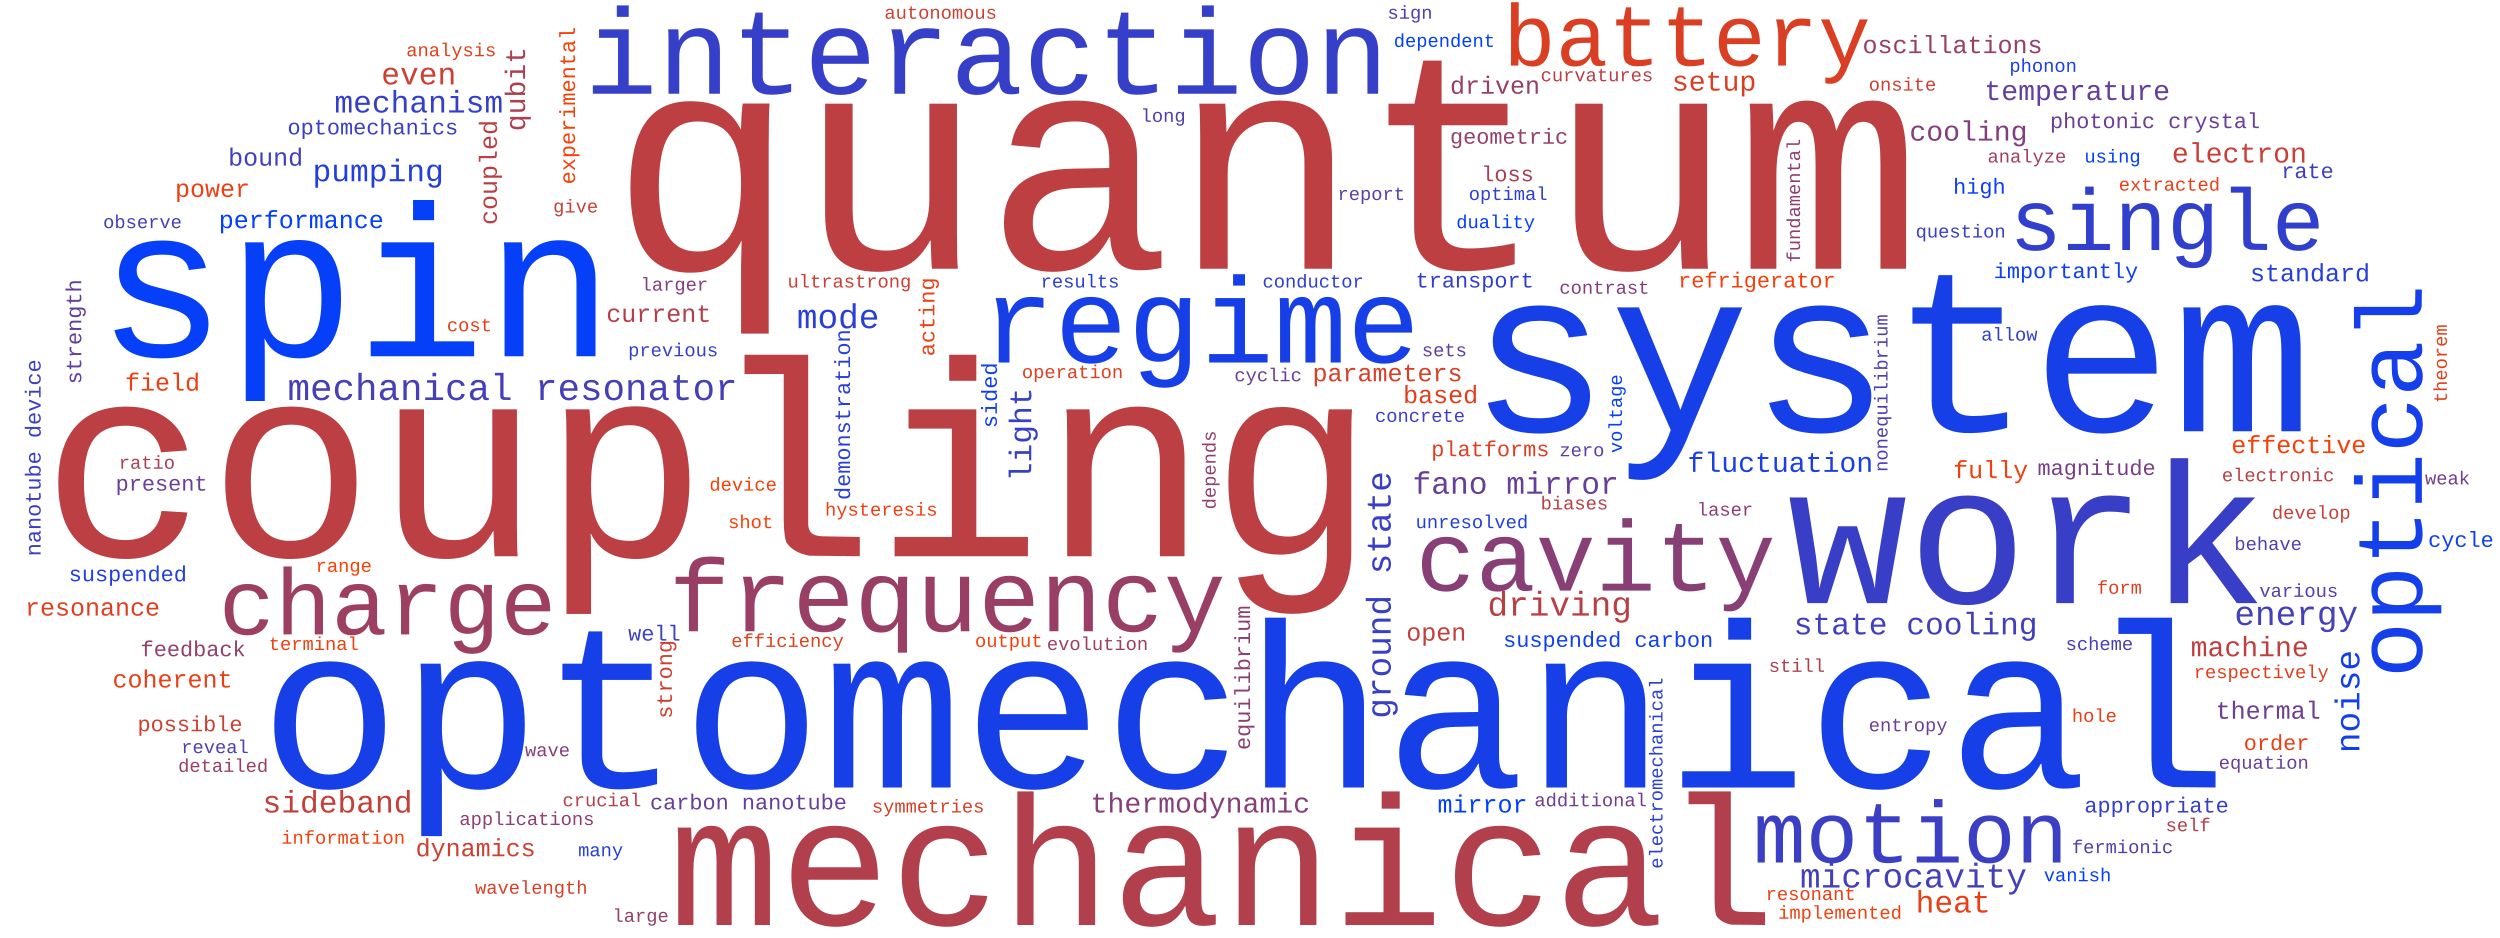
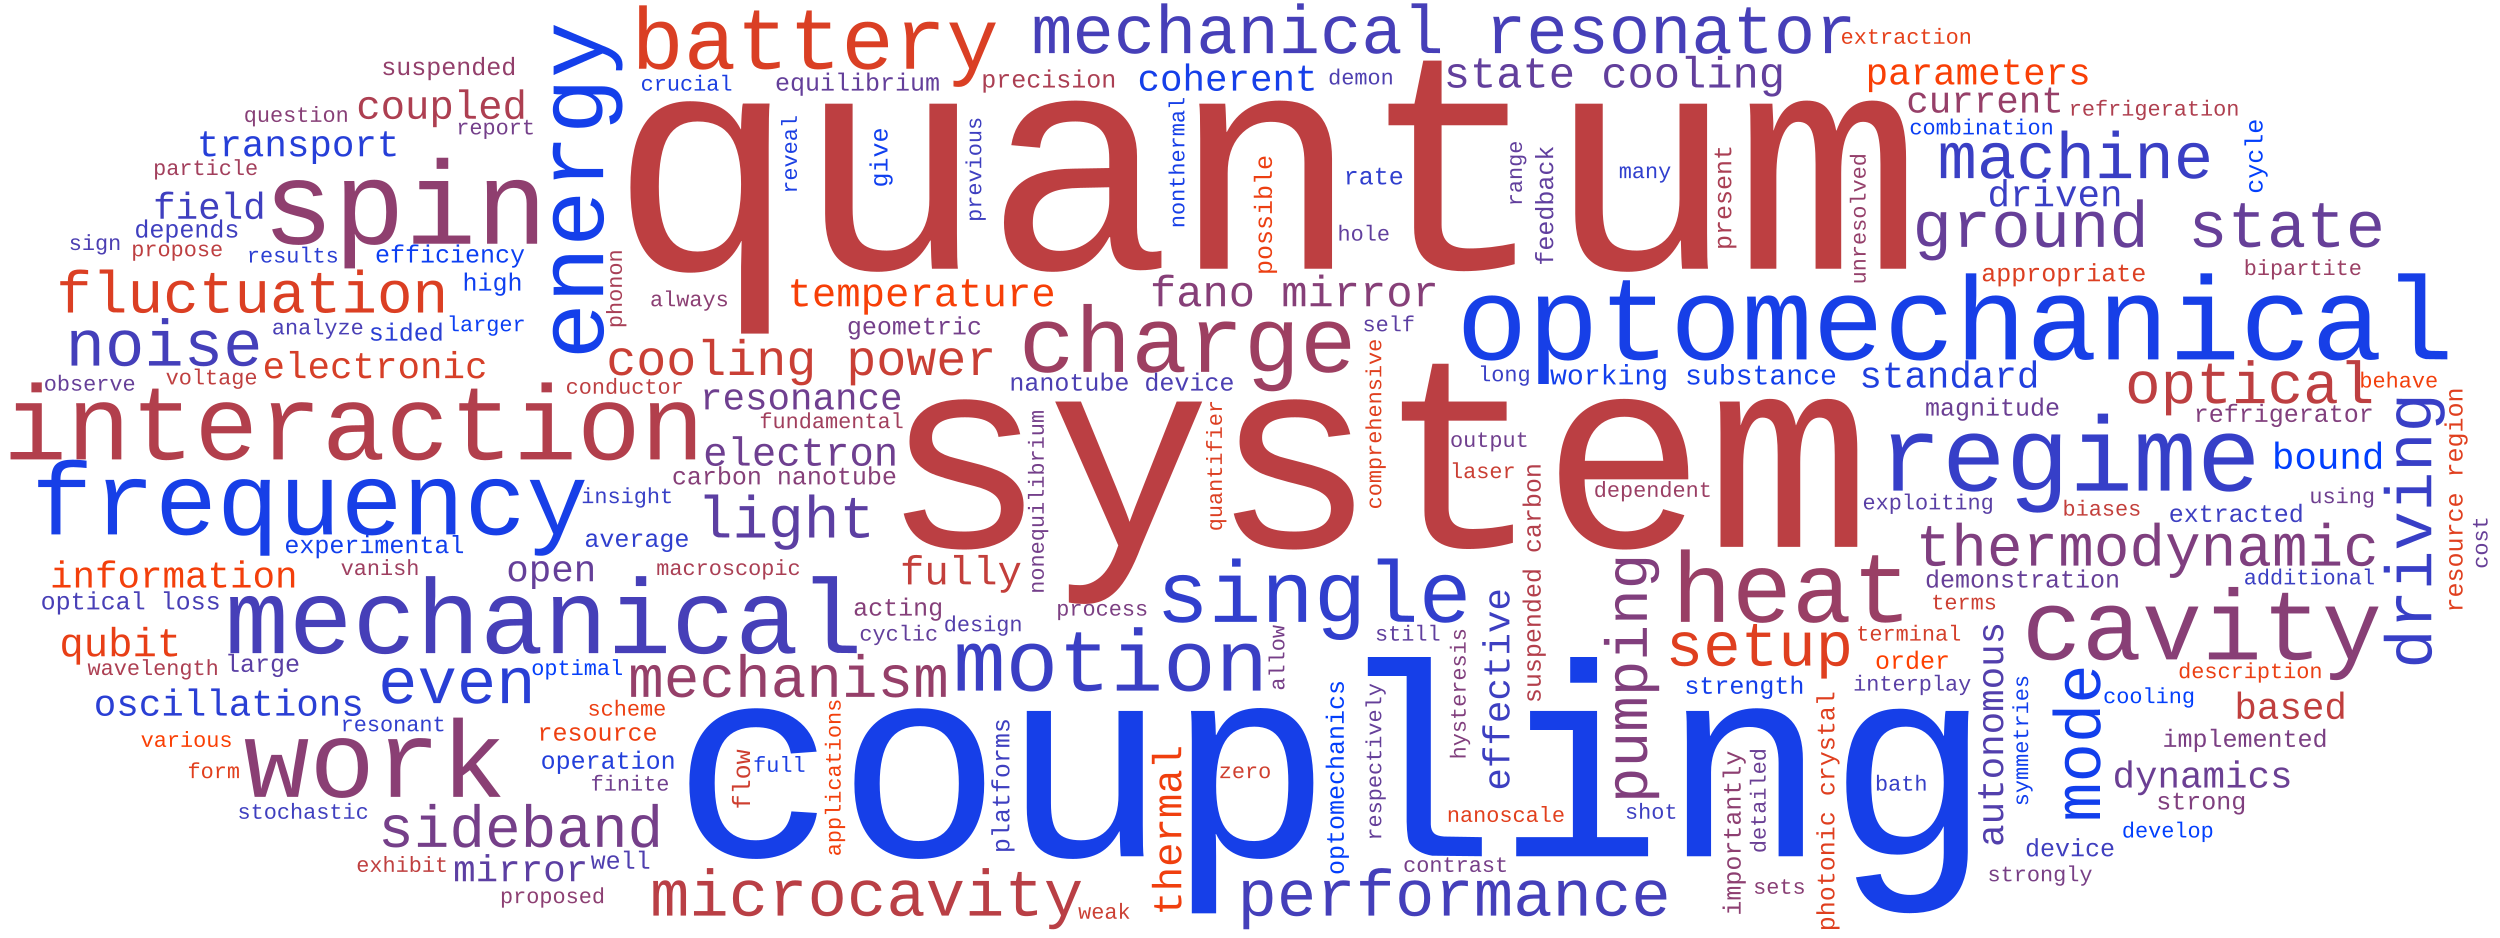
<svg xmlns="http://www.w3.org/2000/svg" width="800" height="300">
  <style>text{font-family:'Liberation Mono';font-weight:normal;font-style:normal;}</style>
  <rect width="100%" height="100%" style="fill:#ffffff00" />
  <text transform="translate(195,86)" font-size="100" style="fill:#BD3F41FF">quantum</text>
-   <text transform="translate(13,178)" font-size="89" style="fill:#BB3F43FF">coupling</text>
-   <text transform="translate(83,252)" font-size="75" style="fill:#163FE8FF">optomechanical</text>
-   <text transform="translate(470,138)" font-size="75" style="fill:#173FE7FF">system</text>
-   <text transform="translate(31,114)" font-size="69" style="fill:#063FF8FF">spin</text>
-   <text transform="translate(572,193)" font-size="64" style="fill:#383FC6FF">work</text>
-   <text transform="translate(214,296)" font-size="59" style="fill:#B23F4CFF">mechanical</text>
-   <text transform="translate(187,30)" font-size="39" style="fill:#363FC8FF">interaction</text>
-   <text transform="translate(314,116)" font-size="39" style="fill:#173FE7FF">regime</text>
-   <text transform="translate(214,202)" font-size="33" style="fill:#993F65FF">frequency</text>
-   <text transform="translate(453,189)" font-size="32" style="fill:#883F76FF">cavity</text>
-   <text transform="translate(775,217) rotate(-90)" font-size="30" style="fill:#143FEAFF">optical</text>
-   <text transform="translate(70,203)" font-size="30" style="fill:#9D3F61FF">charge</text>
-   <text transform="translate(643,80)" font-size="28" style="fill:#313FCDFF">single</text>
-   <text transform="translate(561,276)" font-size="28" style="fill:#3A3FC4FF">motion</text>
-   <text transform="translate(481,21)" font-size="28" style="fill:#DA3F24FF">battery</text>
-   <text transform="translate(92,128)" font-size="12" style="fill:#463FB8FF">mechanical resonator</text>
-   <text transform="translate(255,105)" font-size="11" style="fill:#293FD5FF">mode</text>
-   <text transform="translate(576,284)" font-size="11" style="fill:#443FBAFF">microcavity</text>
-   <text transform="translate(755,241) rotate(-90)" font-size="11" style="fill:#123FECFF">noise</text>
-   <text transform="translate(476,197)" font-size="11" style="fill:#B93F45FF">driving</text>
-   <text transform="translate(715,200)" font-size="11" style="fill:#443FBAFF">energy</text>
-   <text transform="translate(445,230) rotate(-90)" font-size="11" style="fill:#383FC6FF">ground state</text>
-   <text transform="translate(84,260)" font-size="10" style="fill:#C53F39FF">sideband</text>
-   <text transform="translate(122,27)" font-size="10" style="fill:#CD3F31FF">even</text>
-   <text transform="translate(107,36)" font-size="10" style="fill:#353FC9FF">mechanism</text>
-   <text transform="translate(330,154) rotate(-90)" font-size="10" style="fill:#363FC8FF">light</text>
-   <text transform="translate(613,292)" font-size="10" style="fill:#E93F15FF">heat</text>
-   <text transform="translate(100,58)" font-size="10" style="fill:#233FDBFF">pumping</text>
-   <text transform="translate(574,203)" font-size="10" style="fill:#423FBCFF">state cooling</text>
-   <text transform="translate(452,158)" font-size="10" style="fill:#653F99FF">fano mirror</text>
-   <text transform="translate(611,45)" font-size="9" style="fill:#813F7DFF">cooling</text>
-   <text transform="translate(535,29)" font-size="9" style="fill:#DB3F23FF">setup</text>
-   <text transform="translate(695,52)" font-size="9" style="fill:#C93F35FF">electron</text>
-   <text transform="translate(635,32)" font-size="9" style="fill:#623F9CFF">temperature</text>
-   <text transform="translate(349,260)" font-size="9" style="fill:#863F78FF">thermodynamic</text>
-   <text transform="translate(168,42) rotate(-90)" font-size="9" style="fill:#AD3F51FF">qubit</text>
-   <text transform="translate(701,210)" font-size="9" style="fill:#BF3F3FFF">machine</text>
-   <text transform="translate(540,151)" font-size="9" style="fill:#1C3FE2FF">fluctuation</text>
-   <text transform="translate(460,260)" font-size="8" style="fill:#003FFEFF">mirror</text>
-   <text transform="translate(714,145)" font-size="8" style="fill:#F73F07FF">effective</text>
-   <text transform="translate(36,220)" font-size="8" style="fill:#E83F16FF">coherent</text>
-   <text transform="translate(420,122)" font-size="8" style="fill:#D63F28FF">parameters</text>
-   <text transform="translate(720,90)" font-size="8" style="fill:#263FD8FF">standard</text>
-   <text transform="translate(596,17)" font-size="8" style="fill:#983F66FF">oscillations</text>
-   <text transform="translate(56,63)" font-size="8" style="fill:#EC3F12FF">power</text>
-   <text transform="translate(133,274)" font-size="8" style="fill:#CD3F31FF">dynamics</text>
-   <text transform="translate(449,129)" font-size="8" style="fill:#DF3F1FFF">based</text>
-   <text transform="translate(159,72) rotate(-90)" font-size="8" style="fill:#BA3F44FF">coupled</text>
-   <text transform="translate(450,205)" font-size="8" style="fill:#C33F3BFF">open</text>
-   <text transform="translate(625,153)" font-size="8" style="fill:#F13F0DFF">fully</text>
-   <text transform="translate(8,197)" font-size="8" style="fill:#DE3F20FF">resonance</text>
-   <text transform="translate(40,125)" font-size="8" style="fill:#EC3F12FF">field</text>
-   <text transform="translate(194,103)" font-size="8" style="fill:#B53F49FF">current</text>
-   <text transform="translate(709,230)" font-size="8" style="fill:#6F3F8FFF">thermal</text>
-   <text transform="translate(73,53)" font-size="8" style="fill:#3F3FBFFF">bound</text>
-   <text transform="translate(464,30)" font-size="8" style="fill:#963F68FF">driven</text>
-   <text transform="translate(70,73)" font-size="8" style="fill:#013FFDFF">performance</text>
-   <text transform="translate(92,43)" font-size="7" style="fill:#3A3FC4FF">optomechanics</text>
-   <text transform="translate(319,137) rotate(-90)" font-size="7" style="fill:#123FECFF">sided</text>
-   <text transform="translate(667,260)" font-size="7" style="fill:#363FC8FF">appropriate</text>
-   <text transform="translate(45,210)" font-size="7" style="fill:#923F6CFF">feedback</text>
-   <text transform="translate(44,234)" font-size="7" style="fill:#CD3F31FF">possible</text>
-   <text transform="translate(474,58)" font-size="7" style="fill:#A83F56FF">loss</text>
-   <text transform="translate(652,152)" font-size="7" style="fill:#773F87FF">magnitude</text>
-   <text transform="translate(638,89)" font-size="7" style="fill:#0F3FEFFF">importantly</text>
-   <text transform="translate(730,57)" font-size="7" style="fill:#3F3FBFFF">rate</text>
-   <text transform="translate(22,186)" font-size="7" style="fill:#233FDBFF">suspended</text>
-   <text transform="translate(201,205)" font-size="7" style="fill:#3F3FBFFF">well</text>
-   <text transform="translate(215,230) rotate(-90)" font-size="7" style="fill:#CE3F30FF">strong</text>
-   <text transform="translate(625,62)" font-size="7" style="fill:#0C3FF2FF">high</text>
-   <text transform="translate(184,59) rotate(-90)" font-size="7" style="fill:#F73F07FF">experimental</text>
-   <text transform="translate(272,160) rotate(-90)" font-size="7" style="fill:#2A3FD4FF">demonstration</text>
-   <text transform="translate(458,146)" font-size="7" style="fill:#DC3F22FF">platforms</text>
-   <text transform="translate(26,123) rotate(-90)" font-size="7" style="fill:#603F9EFF">strength</text>
-   <text transform="translate(299,114) rotate(-90)" font-size="7" style="fill:#EC3F12FF">acting</text>
-   <text transform="translate(37,157)" font-size="7" style="fill:#6B3F93FF">present</text>
-   <text transform="translate(400,240) rotate(-90)" font-size="7" style="fill:#8D3F71FF">equilibrium</text>
-   <text transform="translate(453,92)" font-size="7" style="fill:#303FCEFF">transport</text>
-   <text transform="translate(464,46)" font-size="7" style="fill:#933F6BFF">geometric</text>
-   <text transform="translate(777,175)" font-size="7" style="fill:#0E3FF0FF">cycle</text>
-   <text transform="translate(718,240)" font-size="7" style="fill:#EA3F14FF">order</text>
-   <text transform="translate(537,92)" font-size="7" style="fill:#F43F0AFF">refrigerator</text>
-   <text transform="translate(481,207)" font-size="7" style="fill:#113FEDFF">suspended carbon</text>
-   <text transform="translate(208,259)" font-size="7" style="fill:#663F98FF">carbon nanotube</text>
-   <text transform="translate(13,178) rotate(-90)" font-size="7" style="fill:#3E3FC0FF">nanotube device</text>
-   <text transform="translate(656,41)" font-size="7" style="fill:#6A3F94FF">photonic crystal</text>
-   <text transform="translate(723,191)" font-size="6" style="fill:#503FAEFF">various</text>
-   <text transform="translate(180,258)" font-size="6" style="fill:#B63F48FF">crucial</text>
-   <text transform="translate(453,169)" font-size="6" style="fill:#213FDDFF">unresolved</text>
-   <text transform="translate(58,241)" font-size="6" style="fill:#503FAEFF">reveal</text>
-   <text transform="translate(667,52)" font-size="6" style="fill:#023FFCFF">using</text>
-   <text transform="translate(101,183)" font-size="6" style="fill:#FE3F00FF">range</text>
-   <text transform="translate(205,93)" font-size="6" style="fill:#813F7DFF">larger</text>
-   <text transform="translate(234,207)" font-size="6" style="fill:#E03F1EFF">efficiency</text>
-   <text transform="translate(661,208)" font-size="6" style="fill:#483FB6FF">scheme</text>
-   <text transform="translate(693,266)" font-size="6" style="fill:#B33F4BFF">self</text>
-   <text transform="translate(654,282)" font-size="6" style="fill:#013FFDFF">vanish</text>
-   <text transform="translate(264,165)" font-size="6" style="fill:#ED3F11FF">hysteresis</text>
-   <text transform="translate(33,73)" font-size="6" style="fill:#433FBBFF">observe</text>
-   <text transform="translate(185,274)" font-size="6" style="fill:#273FD7FF">many</text>
-   <text transform="translate(711,154)" font-size="6" style="fill:#B63F48FF">electronic</text>
-   <text transform="translate(152,286)" font-size="6" style="fill:#D93F25FF">wavelength</text>
-   <text transform="translate(143,106)" font-size="6" style="fill:#E63F18FF">cost</text>
-   <text transform="translate(636,52)" font-size="6" style="fill:#A13F5DFF">analyze</text>
-   <text transform="translate(446,15)" font-size="6" style="fill:#003FFEFF">dependent</text>
-   <text transform="translate(312,207)" font-size="6" style="fill:#F93F05FF">output</text>
-   <text transform="translate(543,165)" font-size="6" style="fill:#8C3F72FF">laser</text>
-   <text transform="translate(643,23)" font-size="6" style="fill:#1C3FE2FF">phonon</text>
-   <text transform="translate(576,84) rotate(-90)" font-size="6" style="fill:#8B3F73FF">fundamental</text>
-   <text transform="translate(147,264)" font-size="6" style="fill:#8C3F72FF">applications</text>
-   <text transform="translate(365,39)" font-size="6" style="fill:#4E3FB0FF">long</text>
-   <text transform="translate(90,270)" font-size="6" style="fill:#F73F07FF">information</text>
-   <text transform="translate(201,114)" font-size="6" style="fill:#353FC9FF">previous</text>
-   <text transform="translate(428,64)" font-size="6" style="fill:#5A3FA4FF">report</text>
-   <text transform="translate(227,157)" font-size="6" style="fill:#F83F06FF">device</text>
-   <text transform="translate(565,288)" font-size="6" style="fill:#ED3F11FF">resonant</text>
-   <text transform="translate(702,217)" font-size="6" style="fill:#E03F1EFF">respectively</text>
-   <text transform="translate(727,166)" font-size="6" style="fill:#C73F37FF">develop</text>
-   <text transform="translate(671,190)" font-size="6" style="fill:#DC3F22FF">form</text>
-   <text transform="translate(333,92)" font-size="6" style="fill:#283FD6FF">results</text>
-   <text transform="translate(327,121)" font-size="6" style="fill:#DE3F20FF">operation</text>
-   <text transform="translate(634,109)" font-size="6" style="fill:#323FCCFF">allow</text>
-   <text transform="translate(604,151) rotate(-90)" font-size="6" style="fill:#4D3FB1FF">nonequilibrium</text>
-   <text transform="translate(613,76)" font-size="6" style="fill:#383FC6FF">question</text>
-   <text transform="translate(715,176)" font-size="6" style="fill:#533FABFF">behave</text>
-   <text transform="translate(499,146)" font-size="6" style="fill:#593FA5FF">zero</text>
-   <text transform="translate(86,208)" font-size="6" style="fill:#EF3F0FFF">terminal</text>
-   <text transform="translate(404,92)" font-size="6" style="fill:#2D3FD1FF">conductor</text>
-   <text transform="translate(519,145) rotate(-90)" font-size="6" style="fill:#093FF5FF">voltage</text>
-   <text transform="translate(493,163)" font-size="6" style="fill:#B93F45FF">biases</text>
-   <text transform="translate(233,169)" font-size="6" style="fill:#FA3F04FF">shot</text>
-   <text transform="translate(196,295)" font-size="6" style="fill:#933F6BFF">large</text>
-   <text transform="translate(491,258)" font-size="6" style="fill:#6F3F8FFF">additional</text>
-   <text transform="translate(455,114)" font-size="6" style="fill:#5C3FA2FF">sets</text>
-   <text transform="translate(663,231)" font-size="6" style="fill:#EA3F14FF">hole</text>
-   <text transform="translate(279,260)" font-size="6" style="fill:#D83F26FF">symmetries</text>
-   <text transform="translate(499,94)" font-size="6" style="fill:#813F7DFF">contrast</text>
-   <text transform="translate(395,122)" font-size="6" style="fill:#663F98FF">cyclic</text>
-   <text transform="translate(470,64)" font-size="6" style="fill:#303FCEFF">optimal</text>
-   <text transform="translate(566,215)" font-size="6" style="fill:#AC3F52FF">still</text>
-   <text transform="translate(389,163) rotate(-90)" font-size="6" style="fill:#913F6DFF">depends</text>
-   <text transform="translate(444,6)" font-size="6" style="fill:#4D3FB1FF">sign</text>
-   <text transform="translate(57,247)" font-size="6" style="fill:#9A3F64FF">detailed</text>
-   <text transform="translate(776,155)" font-size="6" style="fill:#703F8EFF">weak</text>
-   <text transform="translate(252,92)" font-size="6" style="fill:#CA3F34FF">ultrastrong</text>
-   <text transform="translate(532,278) rotate(-90)" font-size="6" style="fill:#2B3FD3FF">electromechanical</text>
-   <text transform="translate(38,150)" font-size="6" style="fill:#A93F55FF">ratio</text>
-   <text transform="translate(598,29)" font-size="6" style="fill:#D03F2EFF">onsite</text>
-   <text transform="translate(663,273)" font-size="6" style="fill:#4F3FAFFF">fermionic</text>
-   <text transform="translate(466,73)" font-size="6" style="fill:#063FF8FF">duality</text>
-   <text transform="translate(335,208)" font-size="6" style="fill:#9B3F63FF">evolution</text>
-   <text transform="translate(710,246)" font-size="6" style="fill:#693F95FF">equation</text>
-   <text transform="translate(493,26)" font-size="6" style="fill:#B73F47FF">curvatures</text>
-   <text transform="translate(440,135)" font-size="6" style="fill:#3E3FC0FF">concrete</text>
-   <text transform="translate(130,18)" font-size="6" style="fill:#E33F1BFF">analysis</text>
-   <text transform="translate(177,68)" font-size="6" style="fill:#C63F38FF">give</text>
-   <text transform="translate(168,242)" font-size="6" style="fill:#843F7AFF">wave</text>
-   <text transform="translate(678,61)" font-size="6" style="fill:#E93F15FF">extracted</text>
-   <text transform="translate(283,6)" font-size="6" style="fill:#CC3F32FF">autonomous</text>
-   <text transform="translate(569,294)" font-size="6" style="fill:#F23F0CFF">implemented</text>
-   <text transform="translate(598,234)" font-size="6" style="fill:#6C3F92FF">entropy</text>
-   <text transform="translate(783,129) rotate(-90)" font-size="6" style="fill:#E43F1AFF">theorem</text>
+   <text transform="translate(282,175)" font-size="88" style="fill:#BB3F43FF">system</text>
+   <text transform="translate(215,274)" font-size="88" style="fill:#163FE8FF">coupling</text>
+   <text transform="translate(466,115)" font-size="38" style="fill:#173FE7FF">optomechanical</text>
+   <text transform="translate(84,78)" font-size="38" style="fill:#8F3F6FFF">spin</text>
+   <text transform="translate(78,255)" font-size="35" style="fill:#8A3F74FF">work</text>
+   <text transform="translate(72,209)" font-size="34" style="fill:#463FB8FF">mechanical</text>
+   <text transform="translate(1,147)" font-size="34" style="fill:#B23F4CFF">interaction</text>
+   <text transform="translate(601,157)" font-size="34" style="fill:#363FC8FF">regime</text>
+   <text transform="translate(10,171)" font-size="33" style="fill:#173FE7FF">frequency</text>
+   <text transform="translate(535,199)" font-size="32" style="fill:#993F65FF">heat</text>
+   <text transform="translate(647,211)" font-size="32" style="fill:#883F76FF">cavity</text>
+   <text transform="translate(193,115) rotate(-90)" font-size="30" style="fill:#143FEAFF">energy</text>
+   <text transform="translate(326,119)" font-size="30" style="fill:#9D3F61FF">charge</text>
+   <text transform="translate(370,199)" font-size="28" style="fill:#313FCDFF">single</text>
+   <text transform="translate(305,221)" font-size="28" style="fill:#3A3FC4FF">motion</text>
+   <text transform="translate(202,22)" font-size="28" style="fill:#DA3F24FF">battery</text>
+   <text transform="translate(330,17)" font-size="22" style="fill:#463FB8FF">mechanical resonator</text>
+   <text transform="translate(121,225)" font-size="21" style="fill:#293FD5FF">even</text>
+   <text transform="translate(396,293)" font-size="21" style="fill:#443FBAFF">performance</text>
+   <text transform="translate(672,263) rotate(-90)" font-size="21" style="fill:#123FECFF">mode</text>
+   <text transform="translate(208,293)" font-size="21" style="fill:#B93F45FF">microcavity</text>
+   <text transform="translate(21,117)" font-size="21" style="fill:#443FBAFF">noise</text>
+   <text transform="translate(778,214) rotate(-90)" font-size="21" style="fill:#383FC6FF">driving</text>
+   <text transform="translate(620,57)" font-size="21" style="fill:#3A3FC4FF">machine</text>
+   <text transform="translate(612,79)" font-size="21" style="fill:#663F98FF">ground state</text>
+   <text transform="translate(533,213)" font-size="20" style="fill:#DF3F1FFF">setup</text>
+   <text transform="translate(613,181)" font-size="19" style="fill:#7F3F7FFF">thermodynamic</text>
+   <text transform="translate(121,271)" font-size="19" style="fill:#753F89FF">sideband</text>
+   <text transform="translate(680,129)" font-size="19" style="fill:#BD3F41FF">optical</text>
+   <text transform="translate(201,223)" font-size="19" style="fill:#953F69FF">mechanism</text>
+   <text transform="translate(223,172)" font-size="19" style="fill:#5C3FA2FF">light</text>
+   <text transform="translate(527,257) rotate(-90)" font-size="19" style="fill:#813F7DFF">pumping</text>
+   <text transform="translate(18,100)" font-size="19" style="fill:#DB3F23FF">fluctuation</text>
+   <text transform="translate(194,120)" font-size="16" style="fill:#C93F35FF">cooling power</text>
+   <text transform="translate(462,28)" font-size="14" style="fill:#623F9CFF">state cooling</text>
+   <text transform="translate(368,98)" font-size="14" style="fill:#863F78FF">fano mirror</text>
+   <text transform="translate(378,293) rotate(-90)" font-size="13" style="fill:#F03F0EFF">thermal</text>
+   <text transform="translate(114,38)" font-size="13" style="fill:#AD3F51FF">coupled</text>
+   <text transform="translate(288,187)" font-size="13" style="fill:#C33F3BFF">fully</text>
+   <text transform="translate(225,149)" font-size="13" style="fill:#6E3F90FF">electron</text>
+   <text transform="translate(252,98)" font-size="13" style="fill:#F73F07FF">temperature</text>
+   <text transform="translate(19,210)" font-size="13" style="fill:#E83F16FF">qubit</text>
+   <text transform="translate(84,121)" font-size="12" style="fill:#D63F28FF">electronic</text>
+   <text transform="translate(63,50)" font-size="12" style="fill:#263FD8FF">transport</text>
+   <text transform="translate(16,188)" font-size="12" style="fill:#F33F0BFF">information</text>
+   <text transform="translate(641,271) rotate(-90)" font-size="12" style="fill:#523FACFF">autonomous</text>
+   <text transform="translate(145,282)" font-size="12" style="fill:#5C3FA2FF">mirror</text>
+   <text transform="translate(483,253) rotate(-90)" font-size="12" style="fill:#3D3FC1FF">effective</text>
+   <text transform="translate(364,29)" font-size="12" style="fill:#153FE9FF">coherent</text>
+   <text transform="translate(597,27)" font-size="12" style="fill:#F93F05FF">parameters</text>
+   <text transform="translate(595,124)" font-size="12" style="fill:#203FDEFF">standard</text>
+   <text transform="translate(30,229)" font-size="12" style="fill:#2A3FD4FF">oscillations</text>
+   <text transform="translate(676,252)" font-size="12" style="fill:#6B3F93FF">dynamics</text>
+   <text transform="translate(715,230)" font-size="12" style="fill:#C03F3EFF">based</text>
+   <text transform="translate(162,186)" font-size="12" style="fill:#653F99FF">open</text>
+   <text transform="translate(224,131)" font-size="12" style="fill:#6F3F8FFF">resonance</text>
+   <text transform="translate(49,70)" font-size="12" style="fill:#3F3FBFFF">field</text>
+   <text transform="translate(610,36)" font-size="12" style="fill:#963F68FF">current</text>
+   <text transform="translate(727,150)" font-size="12" style="fill:#013FFDFF">bound</text>
+   <text transform="translate(636,66)" font-size="12" style="fill:#3A3FC4FF">driven</text>
+   <text transform="translate(496,123)" font-size="9" style="fill:#123FECFF">working substance</text>
+   <text transform="translate(692,239)" font-size="8" style="fill:#7B3F83FF">implemented</text>
+   <text transform="translate(172,237)" font-size="8" style="fill:#EE3F10FF">resource</text>
+   <text transform="translate(694,167)" font-size="8" style="fill:#3D3FC1FF">extracted</text>
+   <text transform="translate(187,175)" font-size="8" style="fill:#303FCEFF">average</text>
+   <text transform="translate(72,215)" font-size="8" style="fill:#5A3FA4FF">large</text>
+   <text transform="translate(314,28)" font-size="8" style="fill:#AB3F53FF">precision</text>
+   <text transform="translate(284,60) rotate(-90)" font-size="8" style="fill:#0F3FEFFF">give</text>
+   <text transform="translate(43,76)" font-size="8" style="fill:#3F3FBFFF">depends</text>
+   <text transform="translate(173,246)" font-size="8" style="fill:#233FDBFF">operation</text>
+   <text transform="translate(648,274)" font-size="8" style="fill:#3F3FBFFF">device</text>
+   <text transform="translate(240,259) rotate(-90)" font-size="8" style="fill:#CE3F30FF">flow</text>
+   <text transform="translate(120,84)" font-size="8" style="fill:#0C3FF2FF">efficiency</text>
+   <text transform="translate(430,280) rotate(-90)" font-size="8" style="fill:#033FFBFF">optomechanics</text>
+   <text transform="translate(118,109)" font-size="8" style="fill:#2A3FD4FF">sided</text>
+   <text transform="translate(634,90)" font-size="8" style="fill:#DC3F22FF">appropriate</text>
+   <text transform="translate(497,85) rotate(-90)" font-size="8" style="fill:#603F9EFF">feedback</text>
+   <text transform="translate(407,88) rotate(-90)" font-size="8" style="fill:#EC3F12FF">possible</text>
+   <text transform="translate(616,133)" font-size="8" style="fill:#6B3F93FF">magnitude</text>
+   <text transform="translate(557,293) rotate(-90)" font-size="8" style="fill:#8D3F71FF">importantly</text>
+   <text transform="translate(430,59)" font-size="8" style="fill:#303FCEFF">rate</text>
+   <text transform="translate(122,24)" font-size="8" style="fill:#933F6BFF">suspended</text>
+   <text transform="translate(189,278)" font-size="8" style="fill:#4F3FAFFF">well</text>
+   <text transform="translate(690,259)" font-size="8" style="fill:#803F7EFF">strong</text>
+   <text transform="translate(148,93)" font-size="8" style="fill:#0E3FF0FF">high</text>
+   <text transform="translate(91,177)" font-size="8" style="fill:#113FEDFF">experimental</text>
+   <text transform="translate(616,188)" font-size="8" style="fill:#663F98FF">demonstration</text>
+   <text transform="translate(323,273) rotate(-90)" font-size="8" style="fill:#3E3FC0FF">platforms</text>
+   <text transform="translate(539,222)" font-size="8" style="fill:#143FEAFF">strength</text>
+   <text transform="translate(273,197)" font-size="8" style="fill:#853F79FF">acting</text>
+   <text transform="translate(554,80) rotate(-90)" font-size="8" style="fill:#AA3F54FF">present</text>
+   <text transform="translate(248,29)" font-size="8" style="fill:#643F9AFF">equilibrium</text>
+   <text transform="translate(271,107)" font-size="8" style="fill:#743F8AFF">geometric</text>
+   <text transform="translate(724,62) rotate(-90)" font-size="8" style="fill:#023FFCFF">cycle</text>
+   <text transform="translate(600,214)" font-size="8" style="fill:#FE3F00FF">order</text>
+   <text transform="translate(702,135)" font-size="8" style="fill:#813F7DFF">refrigerator</text>
+   <text transform="translate(788,196) rotate(-90)" font-size="8" style="fill:#E03F1EFF">resource region</text>
+   <text transform="translate(13,195)" font-size="8" style="fill:#483FB6FF">optical loss</text>
+   <text transform="translate(493,225) rotate(-90)" font-size="8" style="fill:#B33F4BFF">suspended carbon</text>
+   <text transform="translate(215,155)" font-size="8" style="fill:#863F78FF">carbon nanotube</text>
+   <text transform="translate(323,125)" font-size="8" style="fill:#4C3FB2FF">nanotube device</text>
+   <text transform="translate(587,298) rotate(-90)" font-size="8" style="fill:#DF3F1FFF">photonic crystal</text>
+   <text transform="translate(42,82)" font-size="7" style="fill:#BD3F41FF">propose</text>
+   <text transform="translate(718,88)" font-size="7" style="fill:#9A3F64FF">bipartite</text>
+   <text transform="translate(662,37)" font-size="7" style="fill:#AF3F4FFF">refrigeration</text>
+   <text transform="translate(338,197)" font-size="7" style="fill:#7C3F82FF">process</text>
+   <text transform="translate(379,73) rotate(-90)" font-size="7" style="fill:#173FE7FF">nonthermal</text>
+   <text transform="translate(611,43)" font-size="7" style="fill:#0B3FF3FF">combination</text>
+   <text transform="translate(49,56)" font-size="7" style="fill:#A23F5CFF">particle</text>
+   <text transform="translate(189,253)" font-size="7" style="fill:#703F8EFF">finite</text>
+   <text transform="translate(673,225)" font-size="7" style="fill:#023FFCFF">cooling</text>
+   <text transform="translate(208,98)" font-size="7" style="fill:#8B3F73FF">always</text>
+   <text transform="translate(160,289)" font-size="7" style="fill:#8C3F72FF">proposed</text>
+   <text transform="translate(425,27)" font-size="7" style="fill:#4E3FB0FF">demon</text>
+   <text transform="translate(589,14)" font-size="7" style="fill:#E53F19FF">extraction</text>
+   <text transform="translate(210,184)" font-size="7" style="fill:#AA3F54FF">macroscopic</text>
+   <text transform="translate(463,263)" font-size="7" style="fill:#E13F1DFF">nanoscale</text>
+   <text transform="translate(114,279)" font-size="7" style="fill:#BF3F3FFF">exhibit</text>
+   <text transform="translate(391,170) rotate(-90)" font-size="7" style="fill:#DC3F22FF">quantifier</text>
+   <text transform="translate(442,163) rotate(-90)" font-size="7" style="fill:#E03F1EFF">comprehensive</text>
+   <text transform="translate(697,217)" font-size="7" style="fill:#EB3F13FF">description</text>
+   <text transform="translate(618,195)" font-size="7" style="fill:#CC3F32FF">terms</text>
+   <text transform="translate(76,262)" font-size="7" style="fill:#3F3FBFFF">stochastic</text>
+   <text transform="translate(241,247)" font-size="7" style="fill:#1B3FE3FF">full</text>
+   <text transform="translate(636,282)" font-size="7" style="fill:#783F86FF">strongly</text>
+   <text transform="translate(593,221)" font-size="7" style="fill:#593FA5FF">interplay</text>
+   <text transform="translate(186,161)" font-size="7" style="fill:#383FC6FF">insight</text>
+   <text transform="translate(302,202)" font-size="7" style="fill:#533FABFF">design</text>
+   <text transform="translate(596,163)" font-size="7" style="fill:#593FA5FF">exploiting</text>
+   <text transform="translate(45,239)" font-size="7" style="fill:#FA3F04FF">various</text>
+   <text transform="translate(205,29)" font-size="7" style="fill:#1D3FE1FF">crucial</text>
+   <text transform="translate(597,91) rotate(-90)" font-size="7" style="fill:#943F6AFF">unresolved</text>
+   <text transform="translate(255,62) rotate(-90)" font-size="7" style="fill:#1B3FE3FF">reveal</text>
+   <text transform="translate(739,161)" font-size="7" style="fill:#6F3F8FFF">using</text>
+   <text transform="translate(487,66) rotate(-90)" font-size="7" style="fill:#623F9CFF">range</text>
+   <text transform="translate(143,106)" font-size="7" style="fill:#0B3FF3FF">larger</text>
+   <text transform="translate(188,229)" font-size="7" style="fill:#EC3F12FF">scheme</text>
+   <text transform="translate(436,106)" font-size="7" style="fill:#5C3FA2FF">self</text>
+   <text transform="translate(109,184)" font-size="7" style="fill:#9E3F60FF">vanish</text>
+   <text transform="translate(469,243) rotate(-90)" font-size="7" style="fill:#813F7DFF">hysteresis</text>
+   <text transform="translate(14,125)" font-size="7" style="fill:#663F98FF">observe</text>
+   <text transform="translate(518,57)" font-size="7" style="fill:#303FCEFF">many</text>
+   <text transform="translate(28,216)" font-size="7" style="fill:#AC3F52FF">wavelength</text>
+   <text transform="translate(796,182) rotate(-90)" font-size="7" style="fill:#673F97FF">cost</text>
+   <text transform="translate(87,107)" font-size="7" style="fill:#493FB5FF">analyze</text>
+   <text transform="translate(510,159)" font-size="7" style="fill:#9A3F64FF">dependent</text>
+   <text transform="translate(464,143)" font-size="7" style="fill:#703F8EFF">output</text>
+   <text transform="translate(464,153)" font-size="7" style="fill:#CA3F34FF">laser</text>
+   <text transform="translate(199,105) rotate(-90)" font-size="7" style="fill:#A83F56FF">phonon</text>
+   <text transform="translate(243,137)" font-size="7" style="fill:#A13F5DFF">fundamental</text>
+   <text transform="translate(269,274) rotate(-90)" font-size="7" style="fill:#F23F0CFF">applications</text>
+   <text transform="translate(473,122)" font-size="7" style="fill:#393FC5FF">long</text>
+   <text transform="translate(314,71) rotate(-90)" font-size="7" style="fill:#3E3FC0FF">previous</text>
+   <text transform="translate(146,43)" font-size="7" style="fill:#743F8AFF">report</text>
+   <text transform="translate(109,234)" font-size="7" style="fill:#313FCDFF">resonant</text>
+   <text transform="translate(442,269) rotate(-90)" font-size="7" style="fill:#653F99FF">respectively</text>
+   <text transform="translate(679,268)" font-size="7" style="fill:#013FFDFF">develop</text>
+   <text transform="translate(60,249)" font-size="7" style="fill:#E13F1DFF">form</text>
+   <text transform="translate(79,84)" font-size="7" style="fill:#2C3FD2FF">results</text>
+   <text transform="translate(411,221) rotate(-90)" font-size="7" style="fill:#763F88FF">allow</text>
+   <text transform="translate(334,190) rotate(-90)" font-size="7" style="fill:#743F8AFF">nonequilibrium</text>
+   <text transform="translate(78,39)" font-size="7" style="fill:#873F77FF">question</text>
+   <text transform="translate(755,124)" font-size="7" style="fill:#F23F0CFF">behave</text>
+   <text transform="translate(390,249)" font-size="7" style="fill:#CF3F2FFF">zero</text>
+   <text transform="translate(594,205)" font-size="7" style="fill:#D33F2BFF">terminal</text>
+   <text transform="translate(181,126)" font-size="7" style="fill:#BD3F41FF">conductor</text>
+   <text transform="translate(53,123)" font-size="7" style="fill:#BF3F3FFF">voltage</text>
+   <text transform="translate(660,165)" font-size="7" style="fill:#C33F3BFF">biases</text>
+   <text transform="translate(520,262)" font-size="7" style="fill:#3D3FC1FF">shot</text>
+   <text transform="translate(718,187)" font-size="7" style="fill:#3B3FC3FF">additional</text>
+   <text transform="translate(561,286)" font-size="7" style="fill:#893F75FF">sets</text>
+   <text transform="translate(428,77)" font-size="7" style="fill:#613F9DFF">hole</text>
+   <text transform="translate(649,258) rotate(-90)" font-size="7" style="fill:#103FEEFF">symmetries</text>
+   <text transform="translate(449,279)" font-size="7" style="fill:#763F88FF">contrast</text>
+   <text transform="translate(275,205)" font-size="7" style="fill:#633F9BFF">cyclic</text>
+   <text transform="translate(170,216)" font-size="7" style="fill:#043FFAFF">optimal</text>
+   <text transform="translate(440,205)" font-size="7" style="fill:#603F9EFF">still</text>
+   <text transform="translate(22,80)" font-size="7" style="fill:#4C3FB2FF">sign</text>
+   <text transform="translate(565,273) rotate(-90)" font-size="7" style="fill:#6A3F94FF">detailed</text>
+   <text transform="translate(345,294)" font-size="7" style="fill:#CB3F33FF">weak</text>
+   <text transform="translate(600,253)" font-size="7" style="fill:#373FC7FF">bath</text>
</svg>
